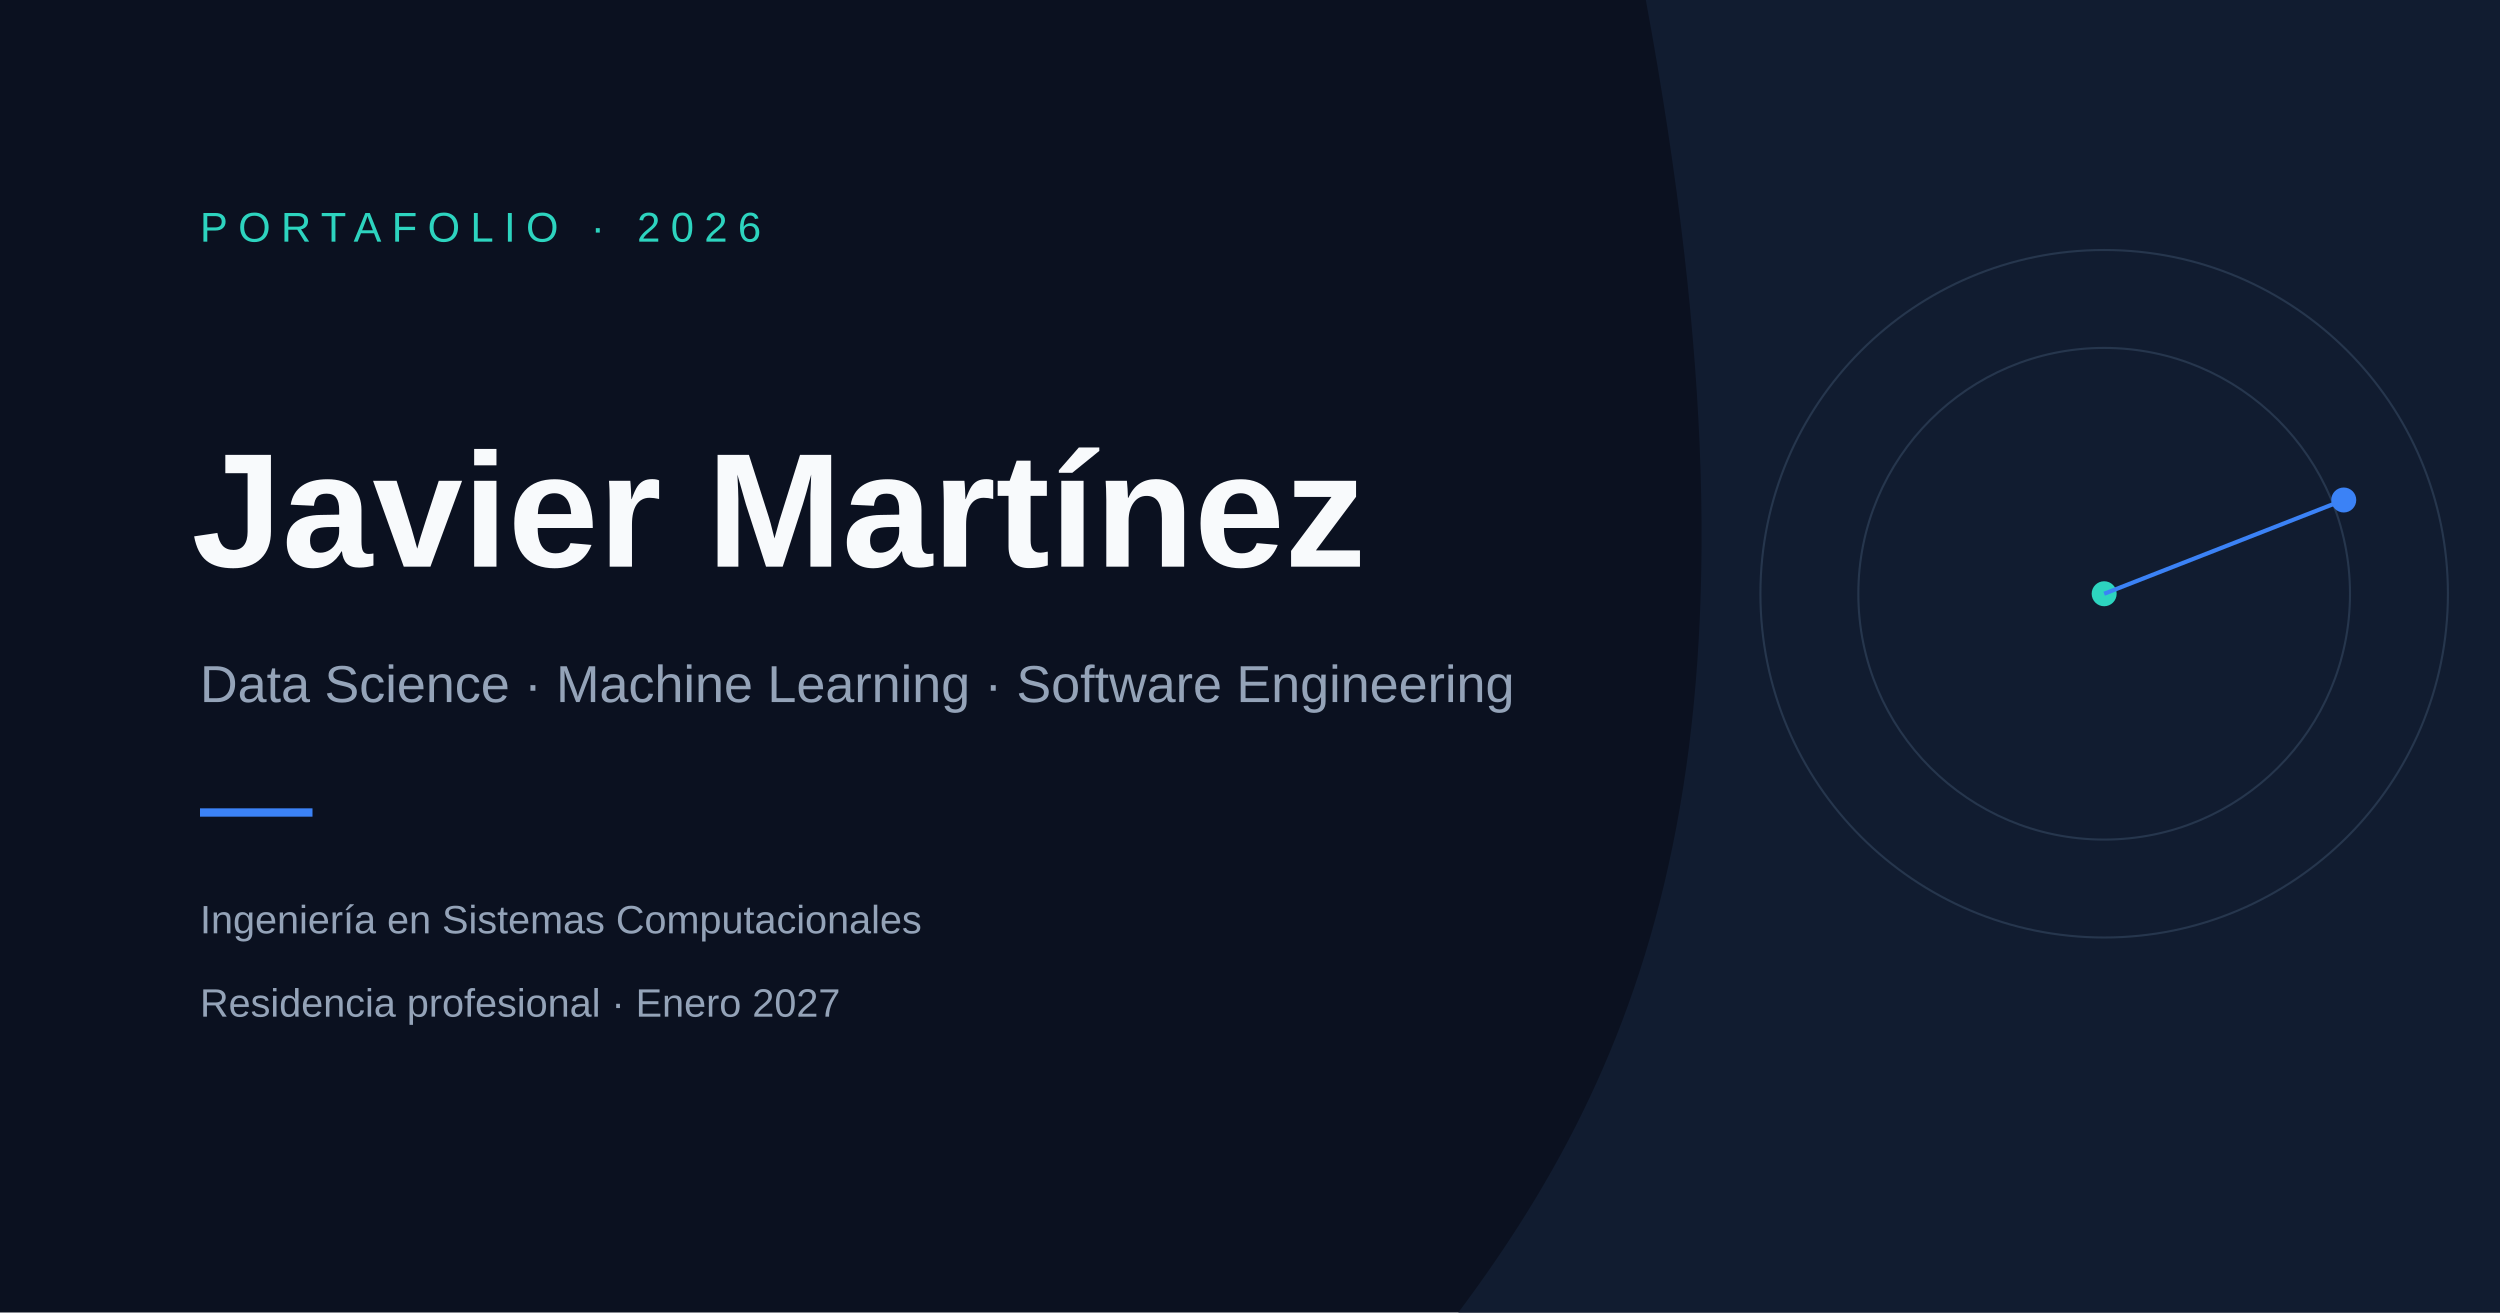
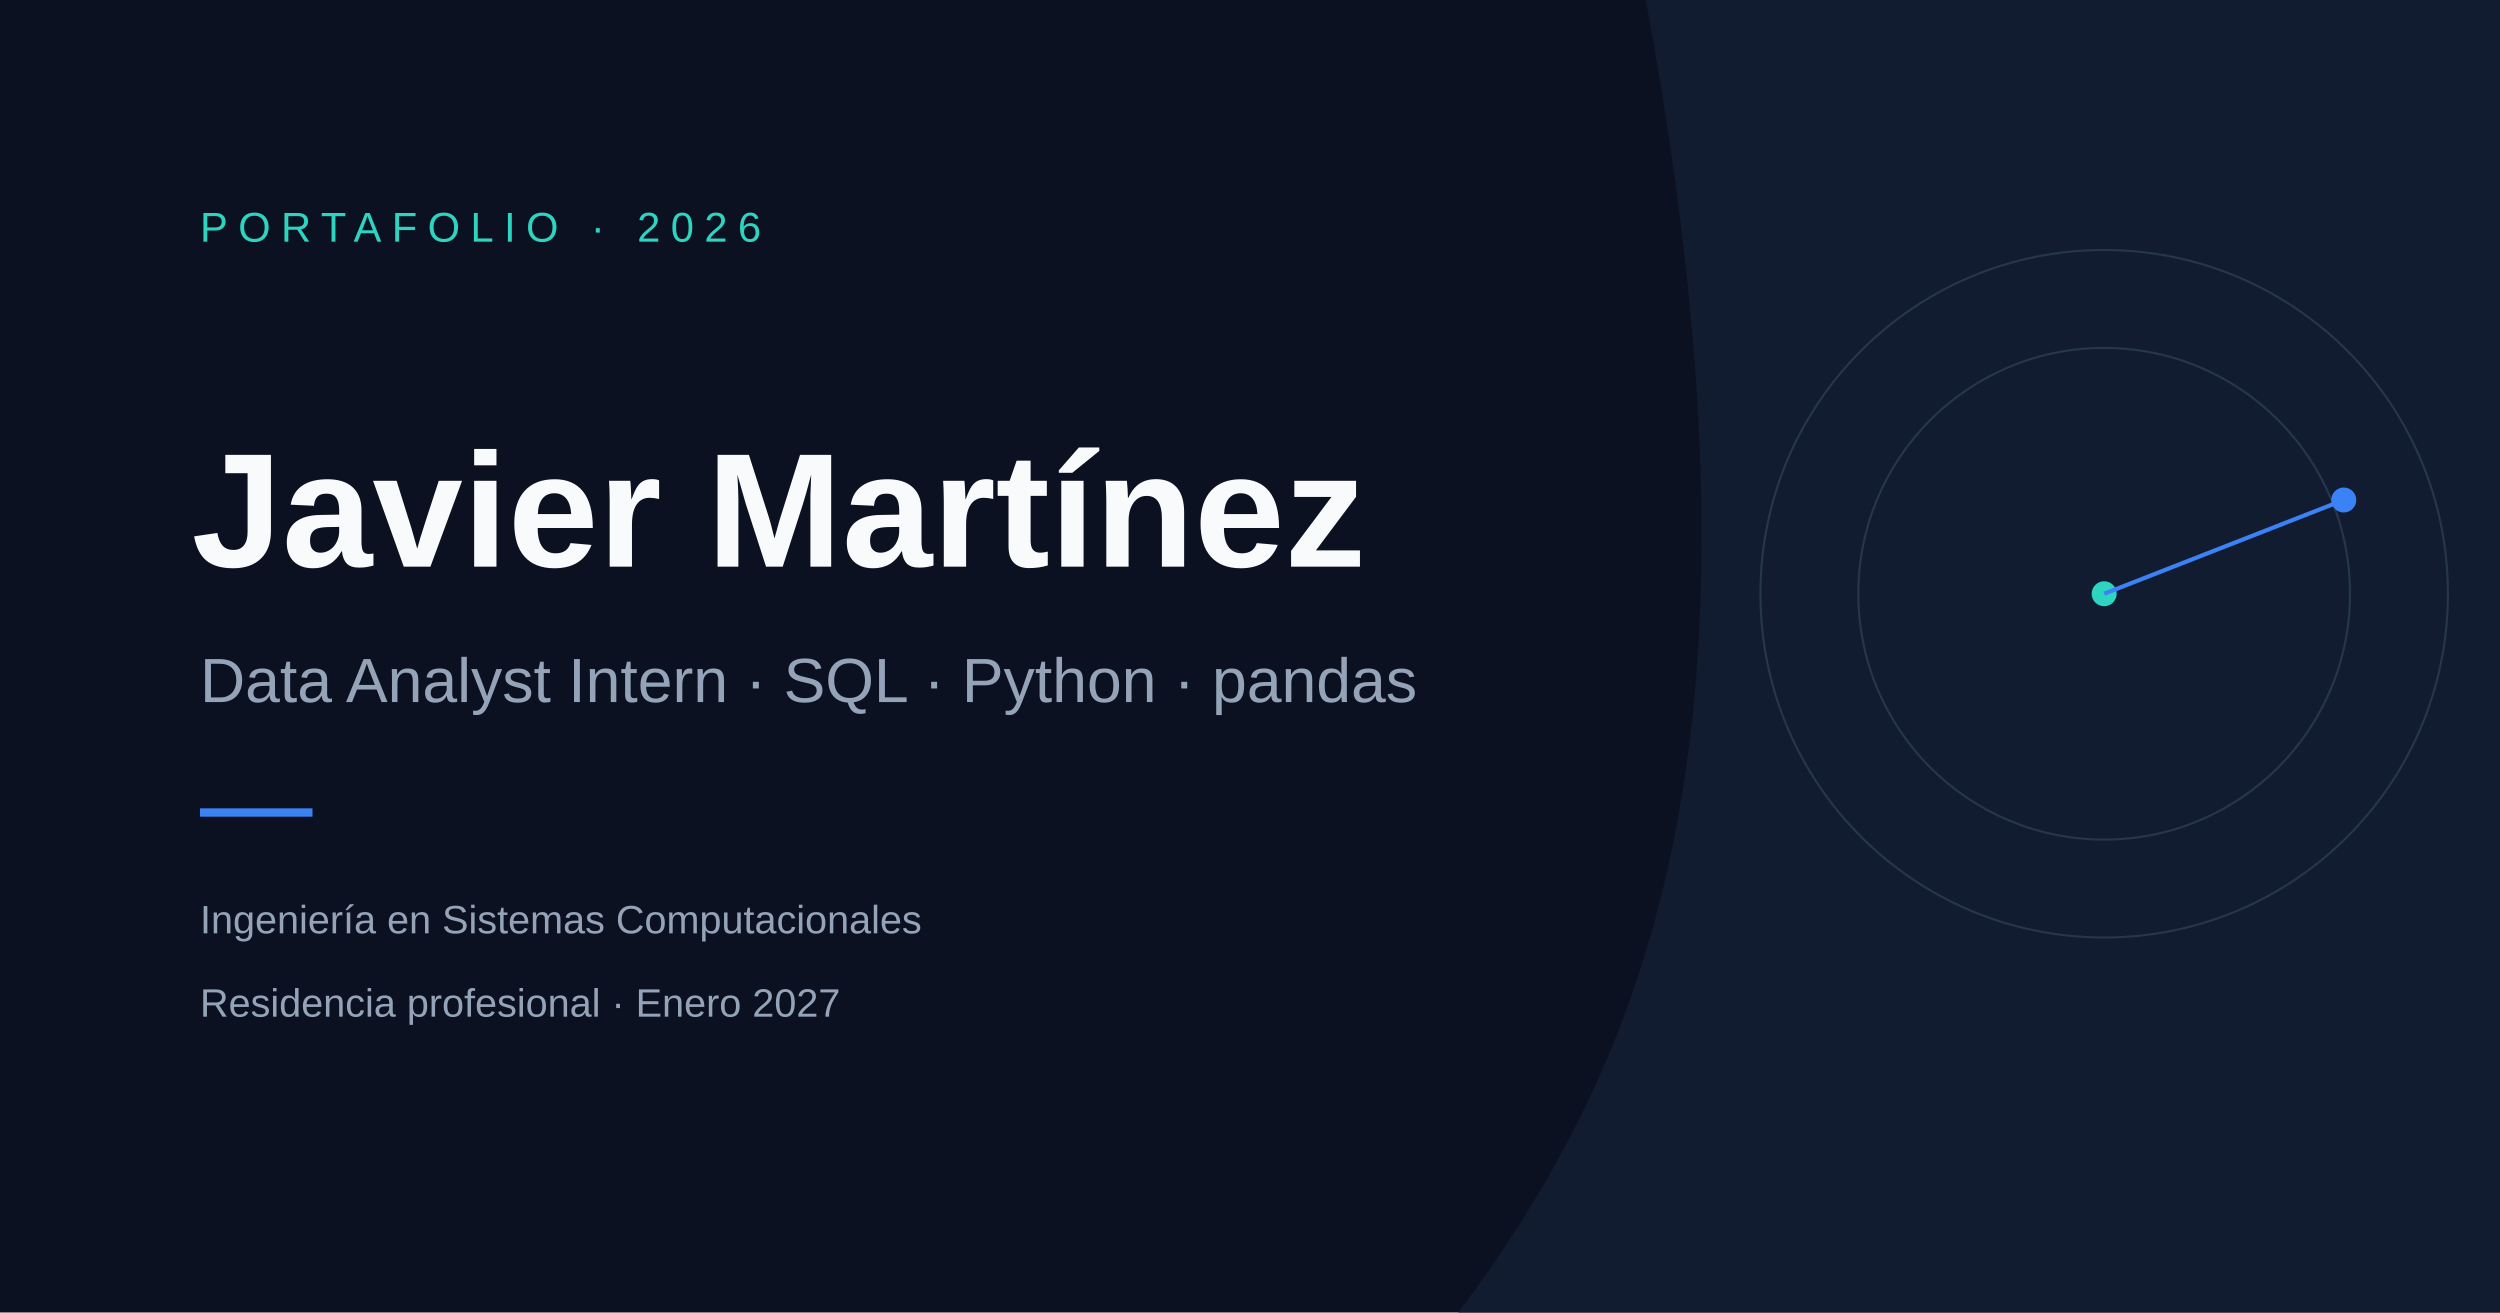
<svg xmlns="http://www.w3.org/2000/svg" width="1200" height="630" viewBox="0 0 1200 630">
  <rect width="1200" height="630" fill="#0b1120" />
  <path d="M790 0h410v630H700c95-127 154-284 90-630" fill="#111c30" />
  <circle cx="1010" cy="285" r="165" fill="none" stroke="#26364d" />
  <circle cx="1010" cy="285" r="118" fill="none" stroke="#26364d" />
  <circle cx="1010" cy="285" r="6" fill="#2dd4bf" />
  <circle cx="1125" cy="240" r="6" fill="#3b82f6" />
  <path d="M1010 285l115-45" stroke="#3b82f6" stroke-width="2" />
  <text x="96" y="116" fill="#2dd4bf" font-family="Arial,sans-serif" font-size="20" letter-spacing="5">PORTAFOLIO · 2026</text>
  <text x="92" y="272" fill="#f8fafc" font-family="Arial,sans-serif" font-size="78" font-weight="700">Javier Martínez</text>
-   <text x="96" y="337" fill="#94a3b8" font-family="Arial,sans-serif" font-size="25">Data Science · Machine Learning · Software Engineering</text>
+   <text x="96" y="337" fill="#94a3b8" font-family="Arial,sans-serif" font-size="30">Data Analyst Intern · SQL · Python · pandas</text>
  <path d="M96 390h54" stroke="#3b82f6" stroke-width="4" />
  <text x="96" y="448" fill="#94a3b8" font-family="Arial,sans-serif" font-size="19">Ingeniería en Sistemas Computacionales</text>
  <text x="96" y="488" fill="#94a3b8" font-family="Arial,sans-serif" font-size="19">Residencia profesional · Enero 2027</text>
</svg>
